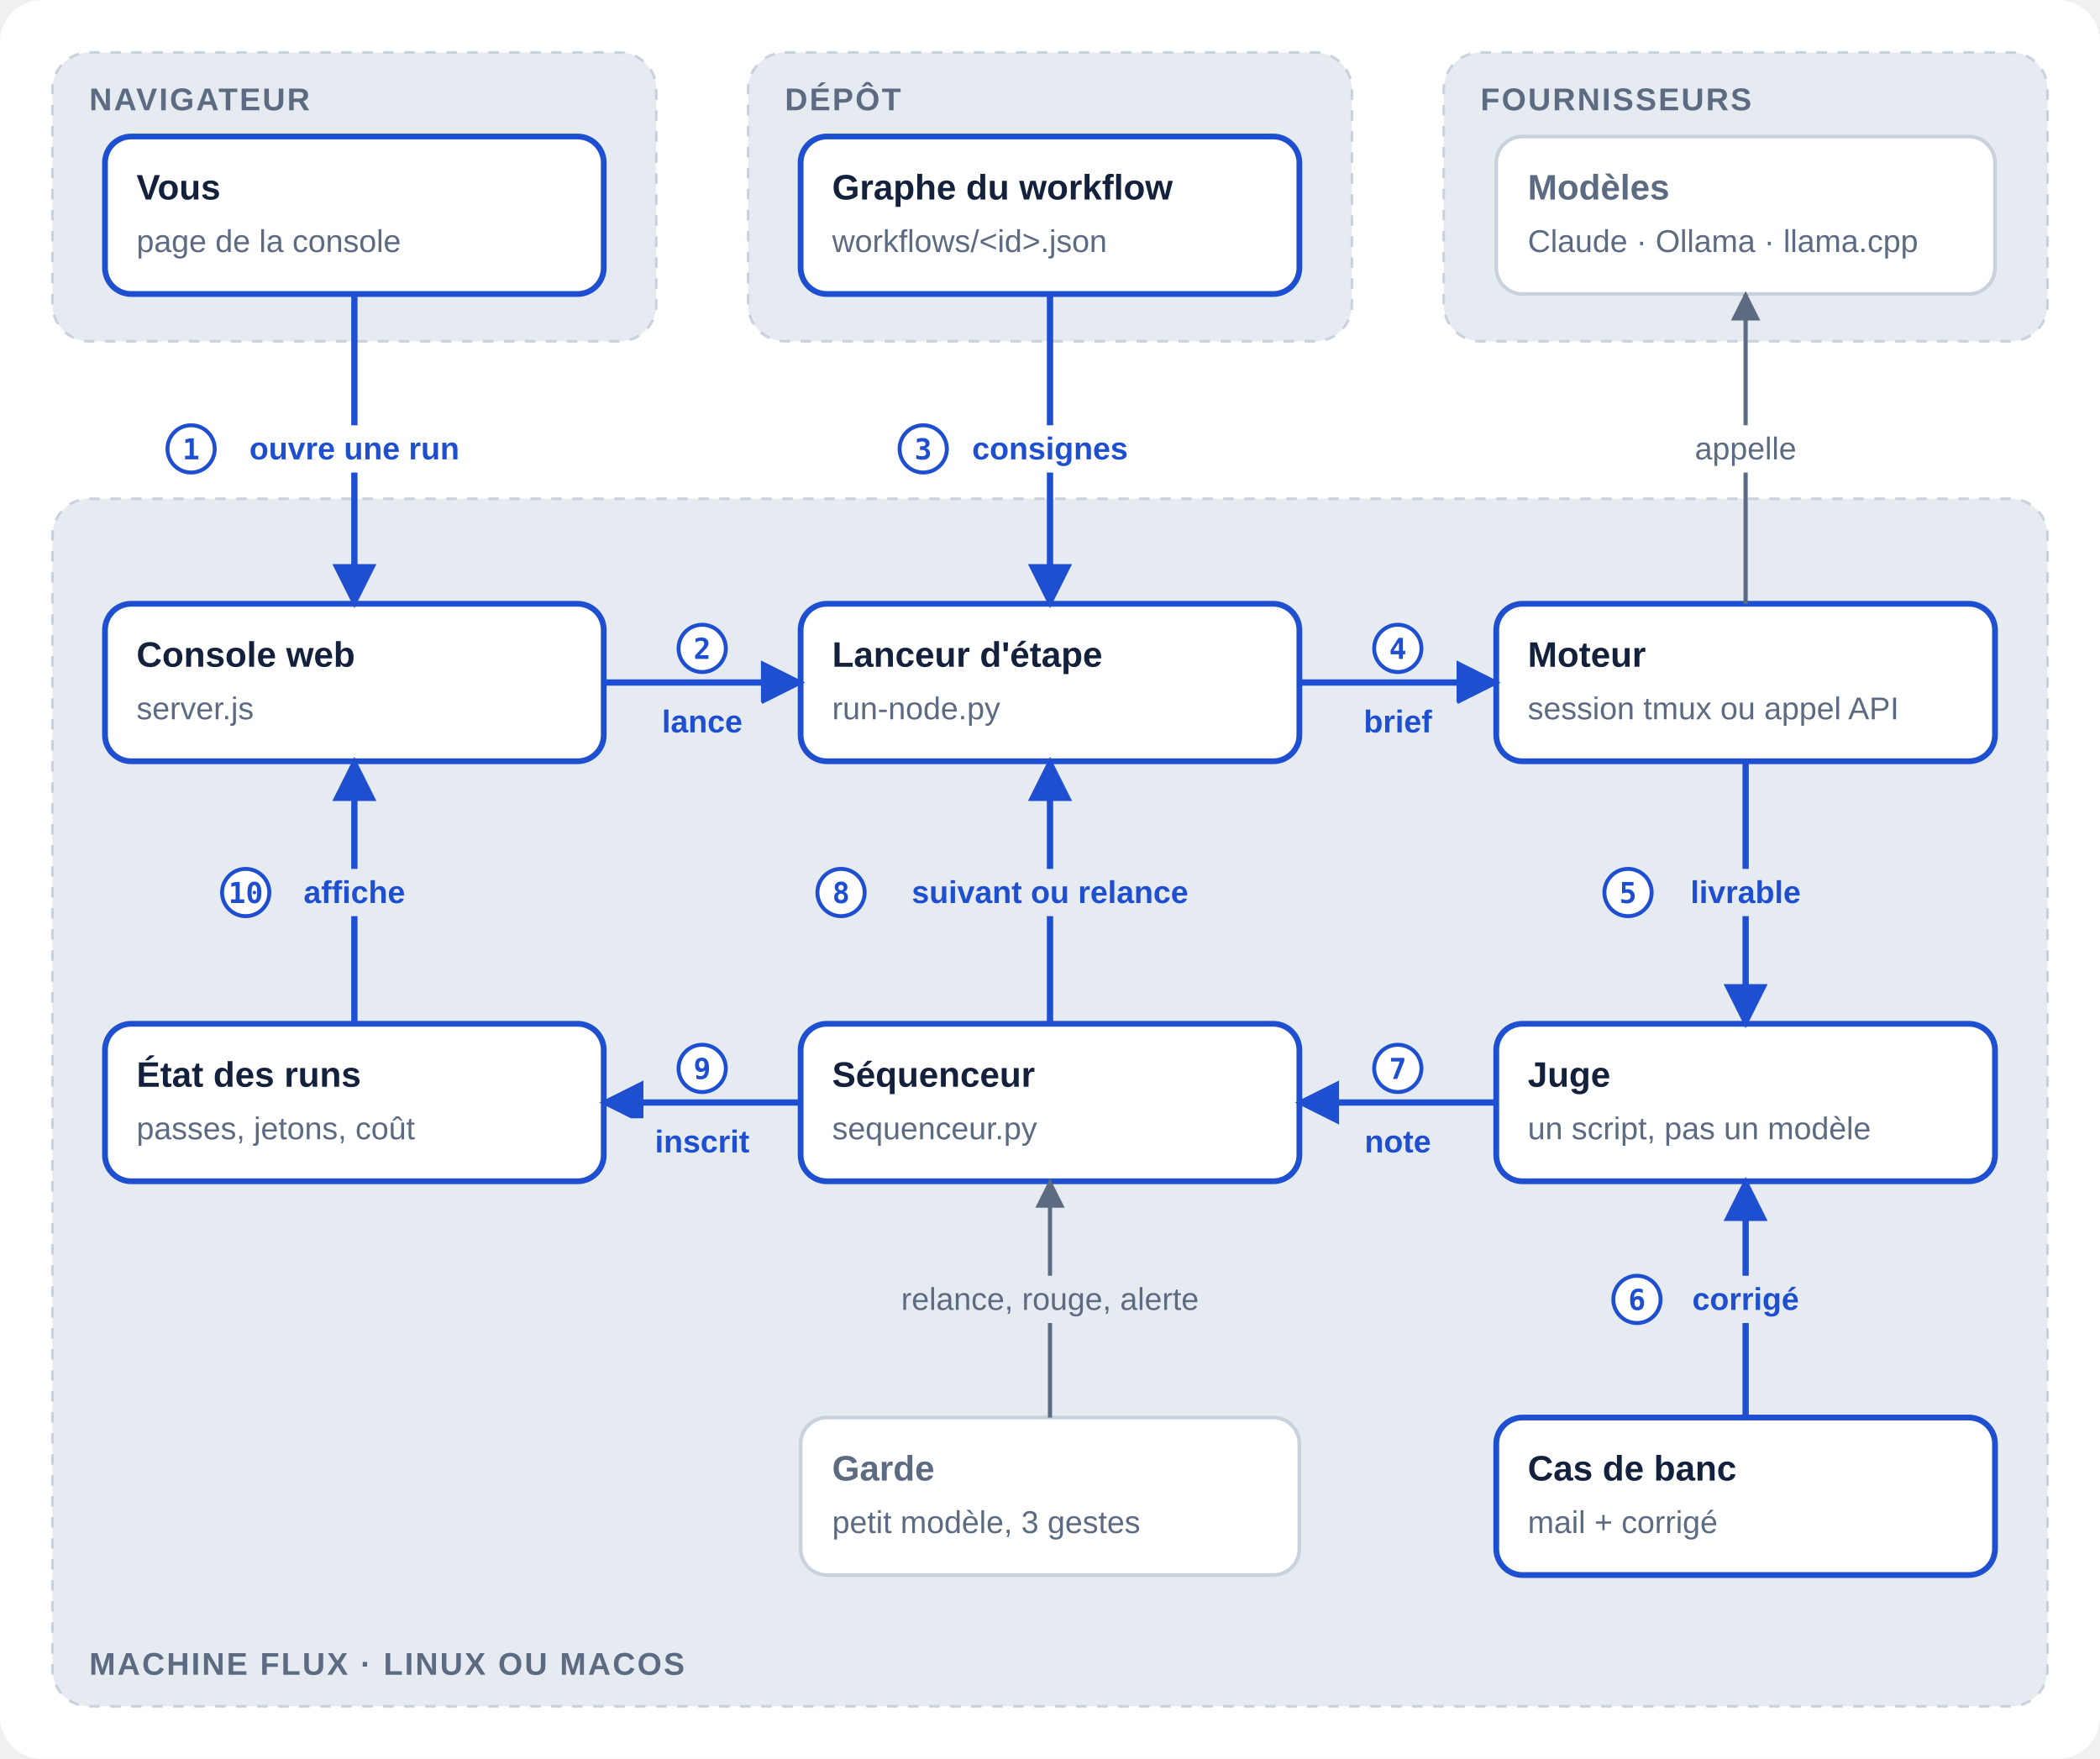
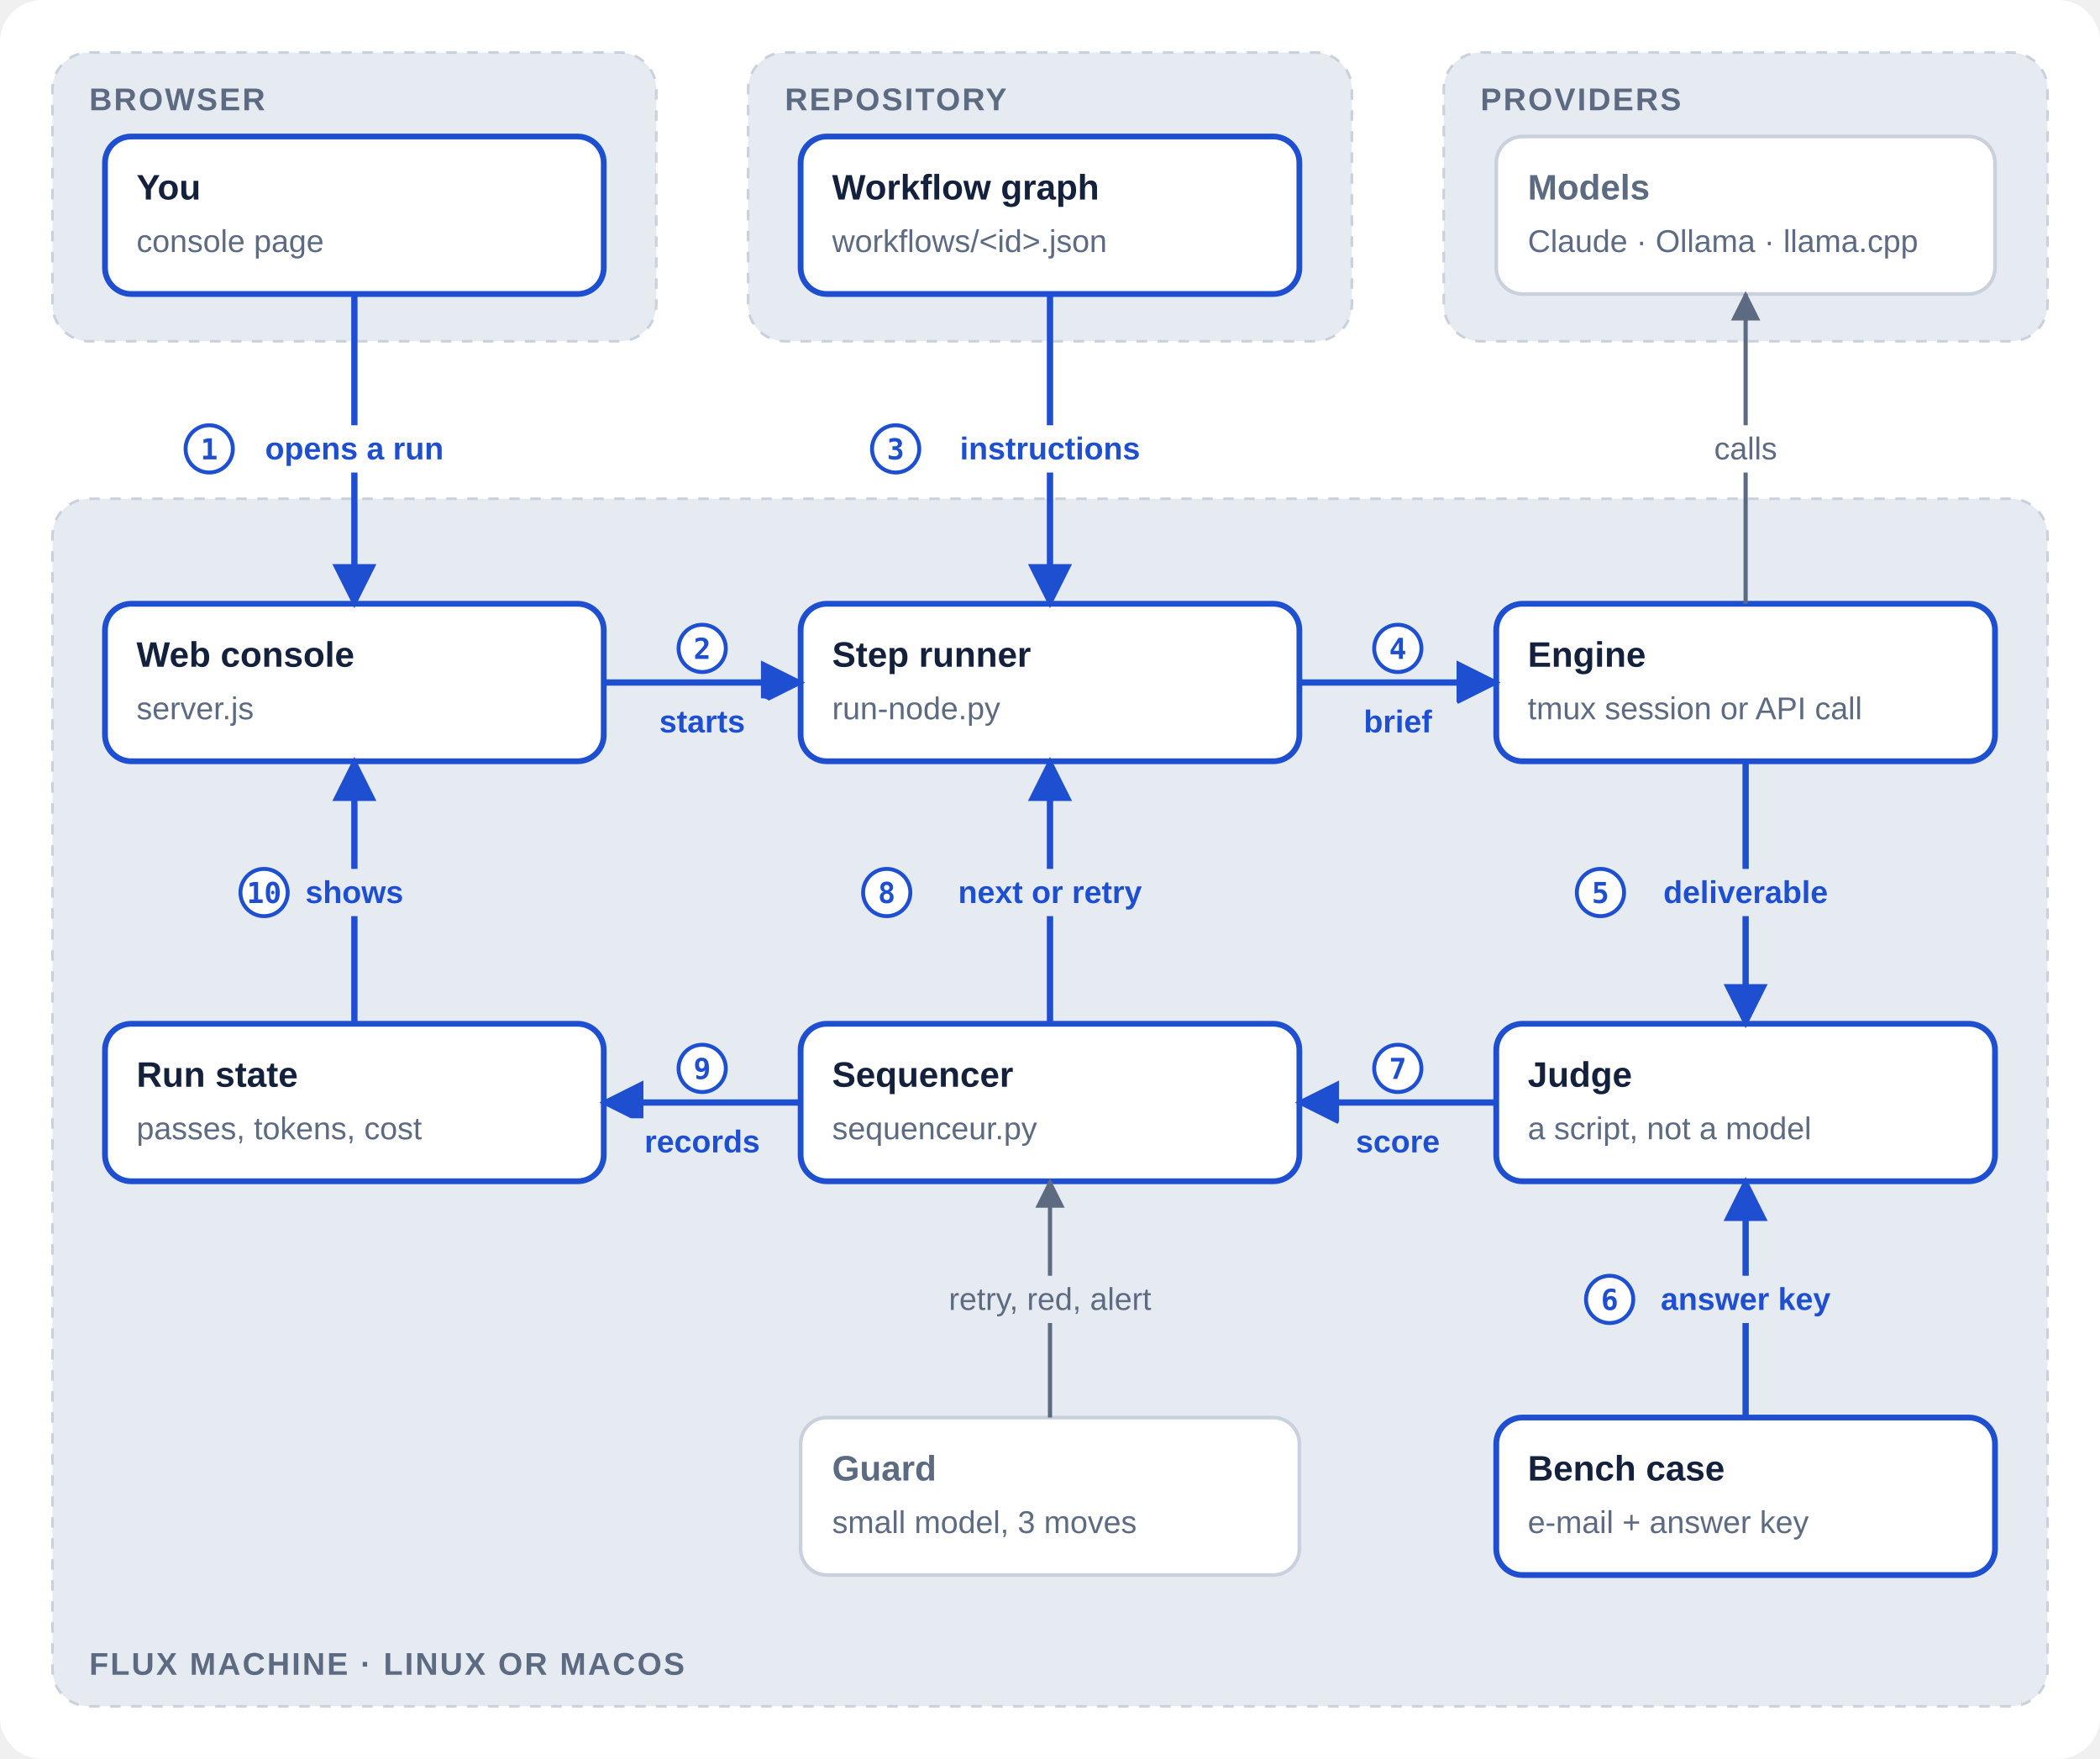
- <svg xmlns="http://www.w3.org/2000/svg" viewBox="0 0 800 670" width="800" height="670" font-family="IBM Plex Sans, Segoe UI, Helvetica Neue, Arial, sans-serif" role="img" aria-label="Architecture de flux">
+ <svg xmlns="http://www.w3.org/2000/svg" viewBox="0 0 800 670" width="800" height="670" font-family="IBM Plex Sans, Segoe UI, Helvetica Neue, Arial, sans-serif" role="img" aria-label="flux architecture">
  <defs>
    <marker id="m" viewBox="0 0 10 10" refX="9" refY="5" markerWidth="7" markerHeight="7" orient="auto-start-reverse">
      <path d="M0 0L10 5L0 10z" fill="#5d6b82" />
    </marker>
    <marker id="a" viewBox="0 0 10 10" refX="9" refY="5" markerWidth="7" markerHeight="7" orient="auto-start-reverse">
      <path d="M0 0L10 5L0 10z" fill="#1f4fd1" />
    </marker>
  </defs>
  <rect width="800" height="670" rx="16" fill="#ffffff" />
  <rect x="20" y="20" width="230" height="110" rx="14" fill="#e6ebf2" stroke="#c9d1dd" stroke-dasharray="4 4" />
-   <text x="34" y="42" fill="#5d6b82" font-size="12" font-weight="600" letter-spacing=".72">NAVIGATEUR</text>
+   <text x="34" y="42" fill="#5d6b82" font-size="12" font-weight="600" letter-spacing=".72">BROWSER</text>
  <rect x="285" y="20" width="230" height="110" rx="14" fill="#e6ebf2" stroke="#c9d1dd" stroke-dasharray="4 4" />
-   <text x="299" y="42" fill="#5d6b82" font-size="12" font-weight="600" letter-spacing=".72">DÉPÔT</text>
+   <text x="299" y="42" fill="#5d6b82" font-size="12" font-weight="600" letter-spacing=".72">REPOSITORY</text>
  <rect x="550" y="20" width="230" height="110" rx="14" fill="#e6ebf2" stroke="#c9d1dd" stroke-dasharray="4 4" />
-   <text x="564" y="42" fill="#5d6b82" font-size="12" font-weight="600" letter-spacing=".72">FOURNISSEURS</text>
+   <text x="564" y="42" fill="#5d6b82" font-size="12" font-weight="600" letter-spacing=".72">PROVIDERS</text>
  <rect x="20" y="190" width="760" height="460" rx="14" fill="#e6ebf2" stroke="#c9d1dd" stroke-dasharray="4 4" />
-   <text x="34" y="638" fill="#5d6b82" font-size="12" font-weight="600" letter-spacing=".72">MACHINE FLUX · LINUX OU MACOS</text>
+   <text x="34" y="638" fill="#5d6b82" font-size="12" font-weight="600" letter-spacing=".72">FLUX MACHINE · LINUX OR MACOS</text>
  <g>
    <rect x="40" y="52" width="190" height="60" rx="10" fill="#fff" stroke="#1f4fd1" stroke-width="2.2" />
-     <text x="52" y="76" fill="#14213d" font-size="13.5" font-weight="600">Vous</text>
-     <text x="52" y="96" fill="#5d6b82" font-size="12">page de la console</text>
+     <text x="52" y="76" fill="#14213d" font-size="13.5" font-weight="600">You</text>
+     <text x="52" y="96" fill="#5d6b82" font-size="12">console page</text>
  </g>
  <g>
    <rect x="305" y="52" width="190" height="60" rx="10" fill="#fff" stroke="#1f4fd1" stroke-width="2.2" />
-     <text x="317" y="76" fill="#14213d" font-size="13.5" font-weight="600">Graphe du workflow</text>
+     <text x="317" y="76" fill="#14213d" font-size="13.5" font-weight="600">Workflow graph</text>
    <text x="317" y="96" fill="#5d6b82" font-size="12">workflows/&lt;id&gt;.json</text>
  </g>
  <g>
    <rect x="570" y="52" width="190" height="60" rx="10" fill="#fff" stroke="#c9d1dd" stroke-width="1.4" />
-     <text x="582" y="76" fill="#5d6b82" font-size="13.5" font-weight="600">Modèles</text>
+     <text x="582" y="76" fill="#5d6b82" font-size="13.5" font-weight="600">Models</text>
    <text x="582" y="96" fill="#5d6b82" font-size="12">Claude · Ollama · llama.cpp</text>
  </g>
  <g>
    <rect x="40" y="230" width="190" height="60" rx="10" fill="#fff" stroke="#1f4fd1" stroke-width="2.2" />
-     <text x="52" y="254" fill="#14213d" font-size="13.5" font-weight="600">Console web</text>
+     <text x="52" y="254" fill="#14213d" font-size="13.5" font-weight="600">Web console</text>
    <text x="52" y="274" fill="#5d6b82" font-size="12">server.js</text>
  </g>
  <g>
    <rect x="305" y="230" width="190" height="60" rx="10" fill="#fff" stroke="#1f4fd1" stroke-width="2.2" />
-     <text x="317" y="254" fill="#14213d" font-size="13.5" font-weight="600">Lanceur d'étape</text>
+     <text x="317" y="254" fill="#14213d" font-size="13.5" font-weight="600">Step runner</text>
    <text x="317" y="274" fill="#5d6b82" font-size="12">run-node.py</text>
  </g>
  <g>
    <rect x="570" y="230" width="190" height="60" rx="10" fill="#fff" stroke="#1f4fd1" stroke-width="2.2" />
-     <text x="582" y="254" fill="#14213d" font-size="13.5" font-weight="600">Moteur</text>
-     <text x="582" y="274" fill="#5d6b82" font-size="12">session tmux ou appel API</text>
+     <text x="582" y="254" fill="#14213d" font-size="13.5" font-weight="600">Engine</text>
+     <text x="582" y="274" fill="#5d6b82" font-size="12">tmux session or API call</text>
  </g>
  <g>
    <rect x="40" y="390" width="190" height="60" rx="10" fill="#fff" stroke="#1f4fd1" stroke-width="2.2" />
-     <text x="52" y="414" fill="#14213d" font-size="13.5" font-weight="600">État des runs</text>
-     <text x="52" y="434" fill="#5d6b82" font-size="12">passes, jetons, coût</text>
+     <text x="52" y="414" fill="#14213d" font-size="13.5" font-weight="600">Run state</text>
+     <text x="52" y="434" fill="#5d6b82" font-size="12">passes, tokens, cost</text>
  </g>
  <g>
    <rect x="305" y="390" width="190" height="60" rx="10" fill="#fff" stroke="#1f4fd1" stroke-width="2.2" />
-     <text x="317" y="414" fill="#14213d" font-size="13.5" font-weight="600">Séquenceur</text>
+     <text x="317" y="414" fill="#14213d" font-size="13.5" font-weight="600">Sequencer</text>
    <text x="317" y="434" fill="#5d6b82" font-size="12">sequenceur.py</text>
  </g>
  <g>
    <rect x="570" y="390" width="190" height="60" rx="10" fill="#fff" stroke="#1f4fd1" stroke-width="2.2" />
-     <text x="582" y="414" fill="#14213d" font-size="13.5" font-weight="600">Juge</text>
-     <text x="582" y="434" fill="#5d6b82" font-size="12">un script, pas un modèle</text>
+     <text x="582" y="414" fill="#14213d" font-size="13.5" font-weight="600">Judge</text>
+     <text x="582" y="434" fill="#5d6b82" font-size="12">a script, not a model</text>
  </g>
  <g>
    <rect x="305" y="540" width="190" height="60" rx="10" fill="#fff" stroke="#c9d1dd" stroke-width="1.4" />
-     <text x="317" y="564" fill="#5d6b82" font-size="13.5" font-weight="600">Garde</text>
-     <text x="317" y="584" fill="#5d6b82" font-size="12">petit modèle, 3 gestes</text>
+     <text x="317" y="564" fill="#5d6b82" font-size="13.5" font-weight="600">Guard</text>
+     <text x="317" y="584" fill="#5d6b82" font-size="12">small model, 3 moves</text>
  </g>
  <g>
    <rect x="570" y="540" width="190" height="60" rx="10" fill="#fff" stroke="#1f4fd1" stroke-width="2.2" />
-     <text x="582" y="564" fill="#14213d" font-size="13.5" font-weight="600">Cas de banc</text>
-     <text x="582" y="584" fill="#5d6b82" font-size="12">mail + corrigé</text>
+     <text x="582" y="564" fill="#14213d" font-size="13.5" font-weight="600">Bench case</text>
+     <text x="582" y="584" fill="#5d6b82" font-size="12">e-mail + answer key</text>
  </g>
  <g class="f" id="f1">
    <path d="M135 112L135 230" fill="none" stroke="#1f4fd1" stroke-width="2.4" marker-end="url(#a)" />
-     <rect x="83.8" y="162.0" width="102.5" height="18" rx="4" fill="#fff" />
-     <text x="135" y="175.0" text-anchor="middle" fill="#1f4fd1" font-size="12" font-weight="600">ouvre une run</text>
-     <circle cx="72.8" cy="171.0" r="9" fill="#fff" stroke="#1f4fd1" stroke-width="1.5" />
-     <text x="72.8" y="175.0" text-anchor="middle" fill="#1f4fd1" font-size="11" font-weight="700" font-family="IBM Plex Mono, Consolas, monospace">1</text>
+     <rect x="90.7" y="162.0" width="88.6" height="18" rx="4" fill="#fff" />
+     <text x="135" y="175.0" text-anchor="middle" fill="#1f4fd1" font-size="12" font-weight="600">opens a run</text>
+     <circle cx="79.7" cy="171.0" r="9" fill="#fff" stroke="#1f4fd1" stroke-width="1.5" />
+     <text x="79.7" y="175.0" text-anchor="middle" fill="#1f4fd1" font-size="11" font-weight="700" font-family="IBM Plex Mono, Consolas, monospace">1</text>
  </g>
  <g class="f" id="f2">
    <path d="M230 260L305 260" fill="none" stroke="#1f4fd1" stroke-width="2.4" marker-end="url(#a)" />
-     <rect x="244.1" y="266" width="46.8" height="18" rx="4" fill="#e6ebf2" />
-     <text x="267.5" y="279" text-anchor="middle" fill="#1f4fd1" font-size="12" font-weight="600">lance</text>
+     <rect x="240.6" y="266" width="53.8" height="18" rx="4" fill="#e6ebf2" />
+     <text x="267.5" y="279" text-anchor="middle" fill="#1f4fd1" font-size="12" font-weight="600">starts</text>
    <circle cx="267.5" cy="247" r="9" fill="#fff" stroke="#1f4fd1" stroke-width="1.5" />
    <text x="267.5" y="251" text-anchor="middle" fill="#1f4fd1" font-size="11" font-weight="700" font-family="IBM Plex Mono, Consolas, monospace">2</text>
  </g>
  <g class="f" id="f3">
    <path d="M400 112L400 230" fill="none" stroke="#1f4fd1" stroke-width="2.4" marker-end="url(#a)" />
-     <rect x="362.7" y="162.0" width="74.6" height="18" rx="4" fill="#fff" />
-     <text x="400" y="175.0" text-anchor="middle" fill="#1f4fd1" font-size="12" font-weight="600">consignes</text>
-     <circle cx="351.7" cy="171.0" r="9" fill="#fff" stroke="#1f4fd1" stroke-width="1.5" />
-     <text x="351.7" y="175.0" text-anchor="middle" fill="#1f4fd1" font-size="11" font-weight="700" font-family="IBM Plex Mono, Consolas, monospace">3</text>
+     <rect x="352.2" y="162.0" width="95.5" height="18" rx="4" fill="#fff" />
+     <text x="400" y="175.0" text-anchor="middle" fill="#1f4fd1" font-size="12" font-weight="600">instructions</text>
+     <circle cx="341.2" cy="171.0" r="9" fill="#fff" stroke="#1f4fd1" stroke-width="1.5" />
+     <text x="341.2" y="175.0" text-anchor="middle" fill="#1f4fd1" font-size="11" font-weight="700" font-family="IBM Plex Mono, Consolas, monospace">3</text>
  </g>
  <g class="f" id="f4">
    <path d="M495 260L570 260" fill="none" stroke="#1f4fd1" stroke-width="2.4" marker-end="url(#a)" />
    <rect x="509.1" y="266" width="46.8" height="18" rx="4" fill="#e6ebf2" />
    <text x="532.5" y="279" text-anchor="middle" fill="#1f4fd1" font-size="12" font-weight="600">brief</text>
    <circle cx="532.5" cy="247" r="9" fill="#fff" stroke="#1f4fd1" stroke-width="1.5" />
    <text x="532.5" y="251" text-anchor="middle" fill="#1f4fd1" font-size="11" font-weight="700" font-family="IBM Plex Mono, Consolas, monospace">4</text>
  </g>
  <g class="f" id="f5">
    <path d="M665 290L665 390" fill="none" stroke="#1f4fd1" stroke-width="2.4" marker-end="url(#a)" />
-     <rect x="631.2" y="331.0" width="67.7" height="18" rx="4" fill="#e6ebf2" />
-     <text x="665" y="344.0" text-anchor="middle" fill="#1f4fd1" font-size="12" font-weight="600">livrable</text>
-     <circle cx="620.2" cy="340.0" r="9" fill="#fff" stroke="#1f4fd1" stroke-width="1.5" />
-     <text x="620.2" y="344.0" text-anchor="middle" fill="#1f4fd1" font-size="11" font-weight="700" font-family="IBM Plex Mono, Consolas, monospace">5</text>
+     <rect x="620.7" y="331.0" width="88.6" height="18" rx="4" fill="#e6ebf2" />
+     <text x="665" y="344.0" text-anchor="middle" fill="#1f4fd1" font-size="12" font-weight="600">deliverable</text>
+     <circle cx="609.7" cy="340.0" r="9" fill="#fff" stroke="#1f4fd1" stroke-width="1.5" />
+     <text x="609.7" y="344.0" text-anchor="middle" fill="#1f4fd1" font-size="11" font-weight="700" font-family="IBM Plex Mono, Consolas, monospace">5</text>
  </g>
  <g class="f" id="f6">
    <path d="M665 540L665 450" fill="none" stroke="#1f4fd1" stroke-width="2.4" marker-end="url(#a)" />
-     <rect x="634.6" y="486.0" width="60.7" height="18" rx="4" fill="#e6ebf2" />
-     <text x="665" y="499.0" text-anchor="middle" fill="#1f4fd1" font-size="12" font-weight="600">corrigé</text>
-     <circle cx="623.6" cy="495.0" r="9" fill="#fff" stroke="#1f4fd1" stroke-width="1.5" />
-     <text x="623.6" y="499.0" text-anchor="middle" fill="#1f4fd1" font-size="11" font-weight="700" font-family="IBM Plex Mono, Consolas, monospace">6</text>
+     <rect x="624.2" y="486.0" width="81.6" height="18" rx="4" fill="#e6ebf2" />
+     <text x="665" y="499.0" text-anchor="middle" fill="#1f4fd1" font-size="12" font-weight="600">answer key</text>
+     <circle cx="613.2" cy="495.0" r="9" fill="#fff" stroke="#1f4fd1" stroke-width="1.5" />
+     <text x="613.2" y="499.0" text-anchor="middle" fill="#1f4fd1" font-size="11" font-weight="700" font-family="IBM Plex Mono, Consolas, monospace">6</text>
  </g>
  <g class="f" id="f7">
    <path d="M570 420L495 420" fill="none" stroke="#1f4fd1" stroke-width="2.4" marker-end="url(#a)" />
-     <rect x="512.6" y="426" width="39.8" height="18" rx="4" fill="#e6ebf2" />
-     <text x="532.5" y="439" text-anchor="middle" fill="#1f4fd1" font-size="12" font-weight="600">note</text>
+     <rect x="509.1" y="426" width="46.8" height="18" rx="4" fill="#e6ebf2" />
+     <text x="532.5" y="439" text-anchor="middle" fill="#1f4fd1" font-size="12" font-weight="600">score</text>
    <circle cx="532.5" cy="407" r="9" fill="#fff" stroke="#1f4fd1" stroke-width="1.5" />
    <text x="532.5" y="411" text-anchor="middle" fill="#1f4fd1" font-size="11" font-weight="700" font-family="IBM Plex Mono, Consolas, monospace">7</text>
  </g>
  <g class="f" id="f8">
    <path d="M400 390L400 290" fill="none" stroke="#1f4fd1" stroke-width="2.4" marker-end="url(#a)" />
-     <rect x="331.4" y="331.0" width="137.3" height="18" rx="4" fill="#e6ebf2" />
-     <text x="400" y="344.0" text-anchor="middle" fill="#1f4fd1" font-size="12" font-weight="600">suivant ou relance</text>
-     <circle cx="320.4" cy="340.0" r="9" fill="#fff" stroke="#1f4fd1" stroke-width="1.5" />
-     <text x="320.4" y="344.0" text-anchor="middle" fill="#1f4fd1" font-size="11" font-weight="700" font-family="IBM Plex Mono, Consolas, monospace">8</text>
+     <rect x="348.8" y="331.0" width="102.5" height="18" rx="4" fill="#e6ebf2" />
+     <text x="400" y="344.0" text-anchor="middle" fill="#1f4fd1" font-size="12" font-weight="600">next or retry</text>
+     <circle cx="337.8" cy="340.0" r="9" fill="#fff" stroke="#1f4fd1" stroke-width="1.5" />
+     <text x="337.8" y="344.0" text-anchor="middle" fill="#1f4fd1" font-size="11" font-weight="700" font-family="IBM Plex Mono, Consolas, monospace">8</text>
  </g>
  <g class="f" id="f9">
    <path d="M305 420L230 420" fill="none" stroke="#1f4fd1" stroke-width="2.4" marker-end="url(#a)" />
    <rect x="237.1" y="426" width="60.7" height="18" rx="4" fill="#e6ebf2" />
-     <text x="267.5" y="439" text-anchor="middle" fill="#1f4fd1" font-size="12" font-weight="600">inscrit</text>
+     <text x="267.5" y="439" text-anchor="middle" fill="#1f4fd1" font-size="12" font-weight="600">records</text>
    <circle cx="267.5" cy="407" r="9" fill="#fff" stroke="#1f4fd1" stroke-width="1.5" />
    <text x="267.5" y="411" text-anchor="middle" fill="#1f4fd1" font-size="11" font-weight="700" font-family="IBM Plex Mono, Consolas, monospace">9</text>
  </g>
  <g class="f" id="f10">
    <path d="M135 390L135 290" fill="none" stroke="#1f4fd1" stroke-width="2.4" marker-end="url(#a)" />
-     <rect x="104.6" y="331.0" width="60.7" height="18" rx="4" fill="#e6ebf2" />
-     <text x="135" y="344.0" text-anchor="middle" fill="#1f4fd1" font-size="12" font-weight="600">affiche</text>
-     <circle cx="93.6" cy="340.0" r="9" fill="#fff" stroke="#1f4fd1" stroke-width="1.5" />
-     <text x="93.6" y="344.0" text-anchor="middle" fill="#1f4fd1" font-size="11" font-weight="700" font-family="IBM Plex Mono, Consolas, monospace">10</text>
+     <rect x="111.6" y="331.0" width="46.8" height="18" rx="4" fill="#e6ebf2" />
+     <text x="135" y="344.0" text-anchor="middle" fill="#1f4fd1" font-size="12" font-weight="600">shows</text>
+     <circle cx="100.6" cy="340.0" r="9" fill="#fff" stroke="#1f4fd1" stroke-width="1.5" />
+     <text x="100.6" y="344.0" text-anchor="middle" fill="#1f4fd1" font-size="11" font-weight="700" font-family="IBM Plex Mono, Consolas, monospace">10</text>
  </g>
  <path d="M665 230L665 112" fill="none" stroke="#5d6b82" stroke-width="1.6" marker-end="url(#m)" />
-   <rect x="636.3" y="162.0" width="57.4" height="18" rx="4" fill="#fff" />
-   <text x="665" y="175.0" text-anchor="middle" fill="#5d6b82" font-size="12">appelle</text>
+   <rect x="642.8" y="162.0" width="44.4" height="18" rx="4" fill="#fff" />
+   <text x="665" y="175.0" text-anchor="middle" fill="#5d6b82" font-size="12">calls</text>
  <path d="M400 540L400 450" fill="none" stroke="#5d6b82" stroke-width="1.6" marker-end="url(#m)" />
-   <rect x="322.7" y="486.0" width="154.6" height="18" rx="4" fill="#e6ebf2" />
-   <text x="400" y="499.0" text-anchor="middle" fill="#5d6b82" font-size="12">relance, rouge, alerte</text>
+   <rect x="338.9" y="486.0" width="122.2" height="18" rx="4" fill="#e6ebf2" />
+   <text x="400" y="499.0" text-anchor="middle" fill="#5d6b82" font-size="12">retry, red, alert</text>
</svg>
